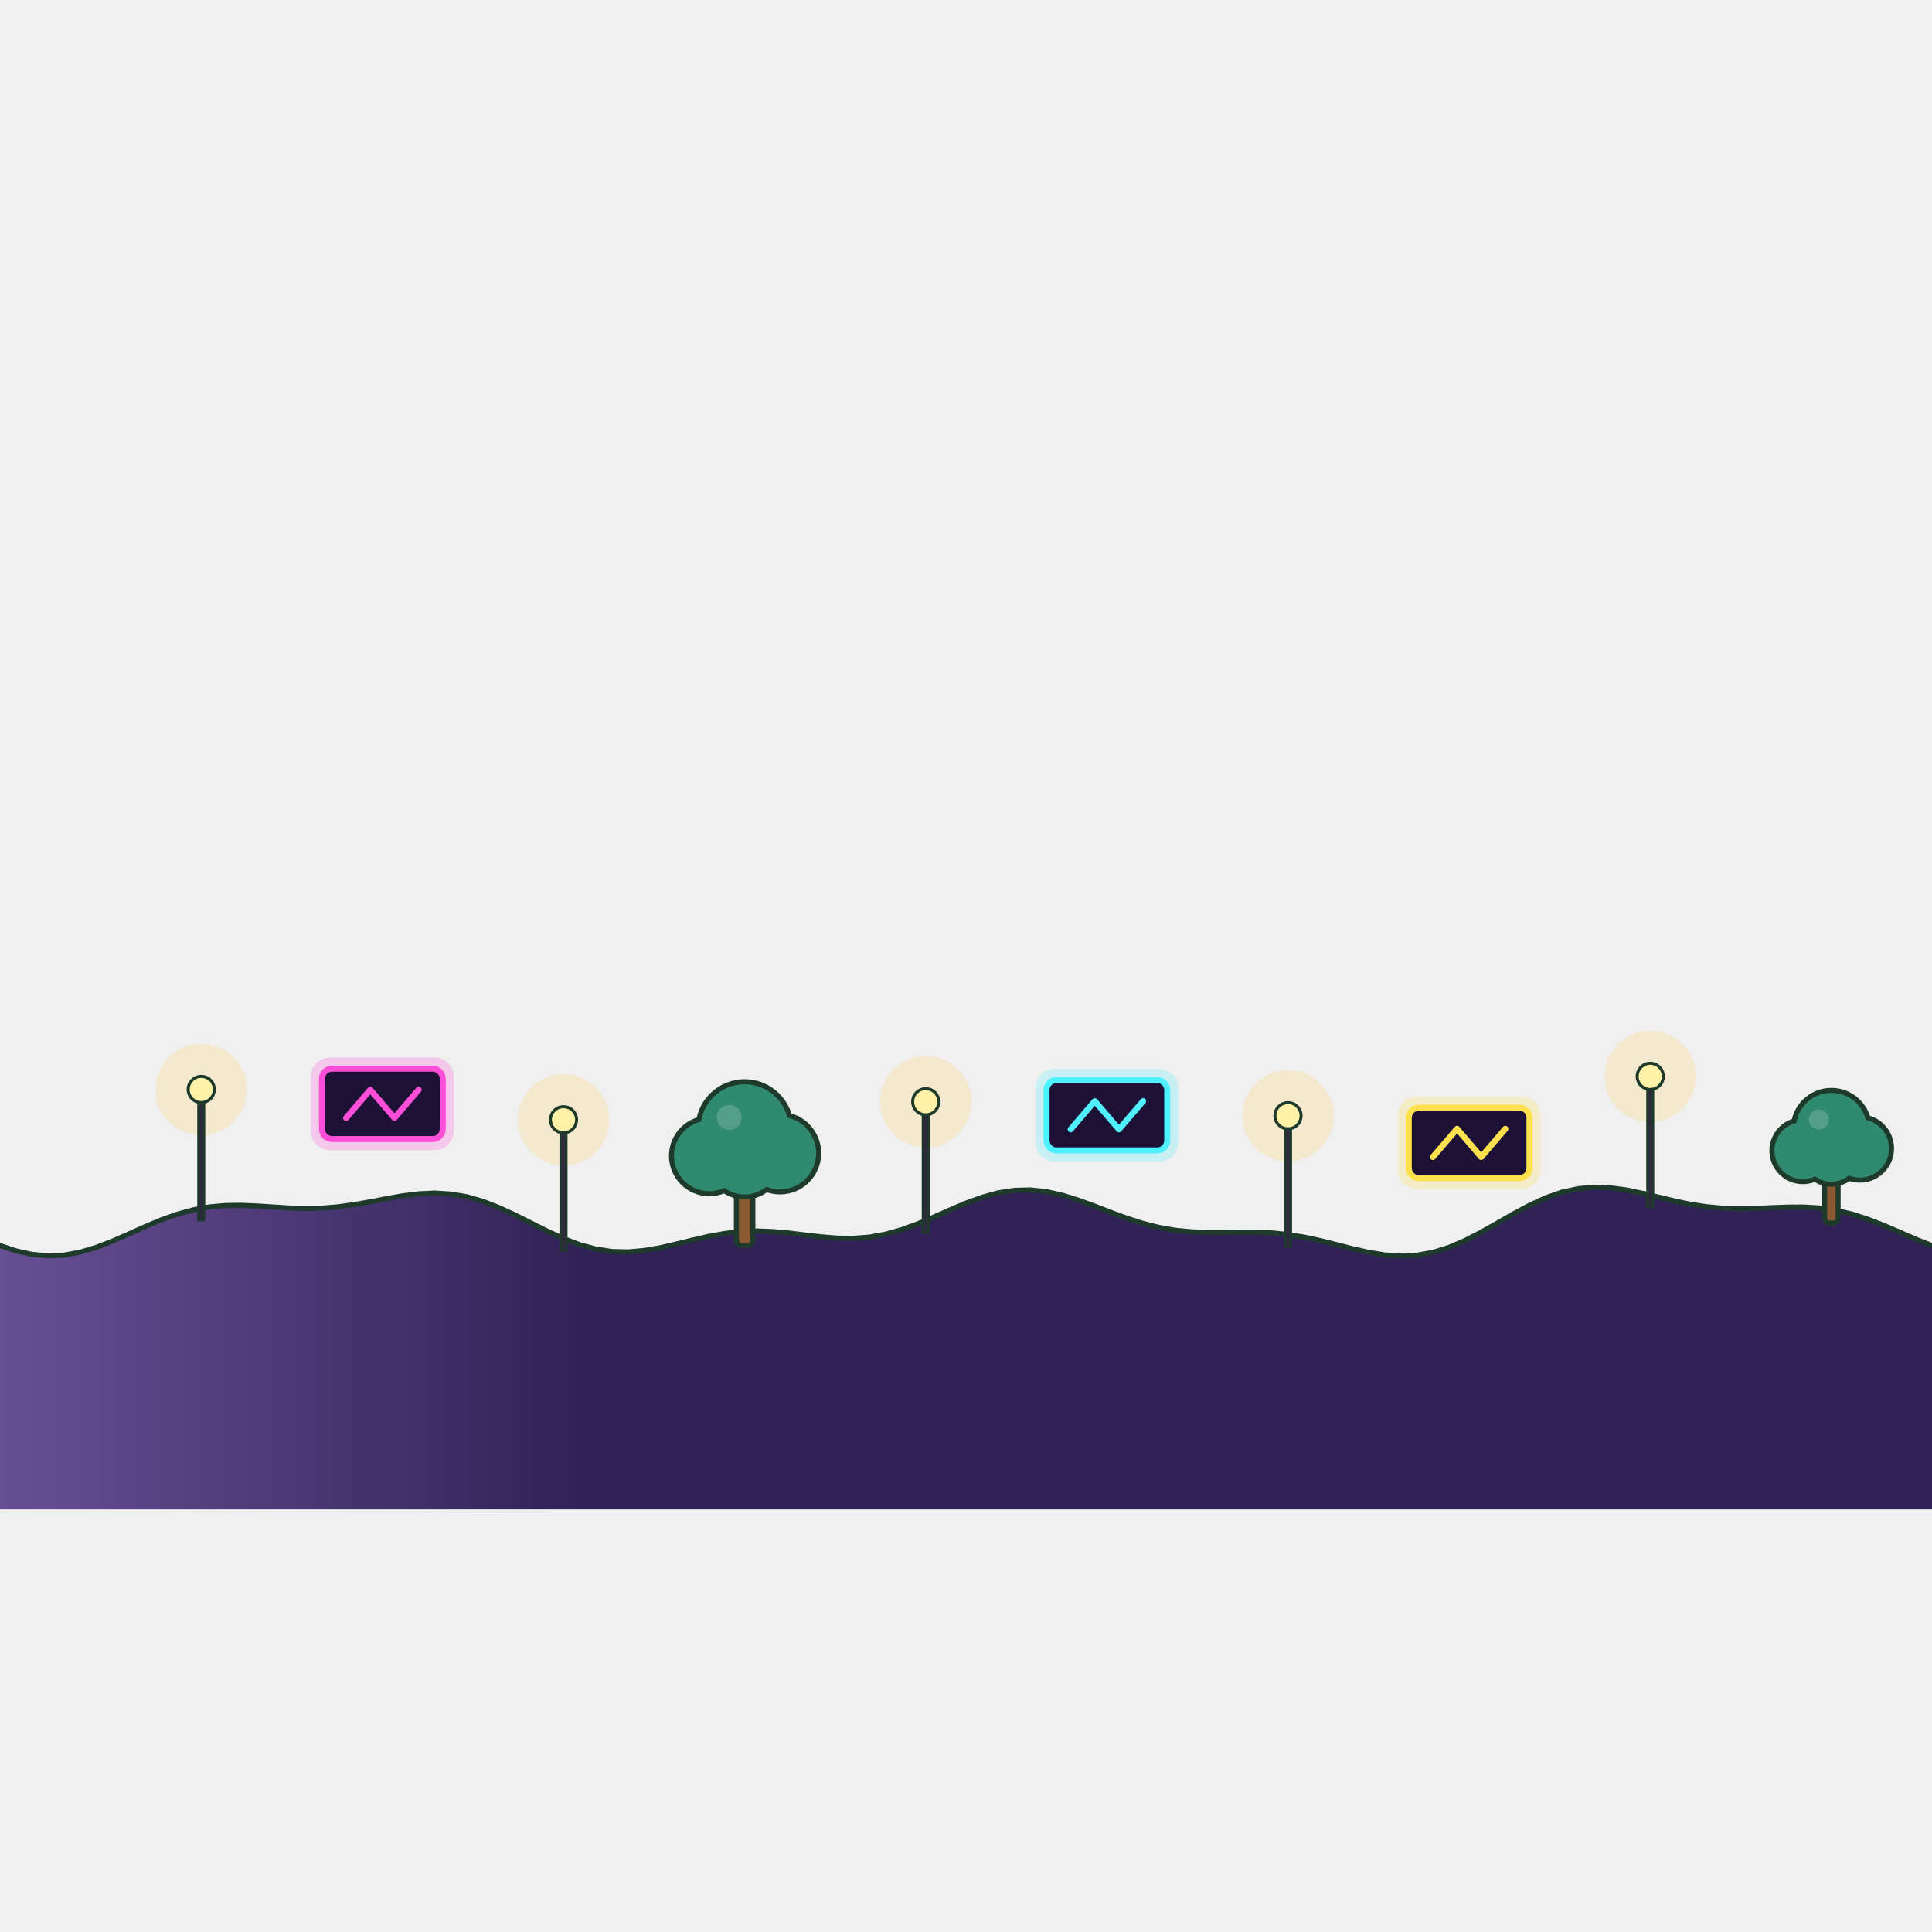
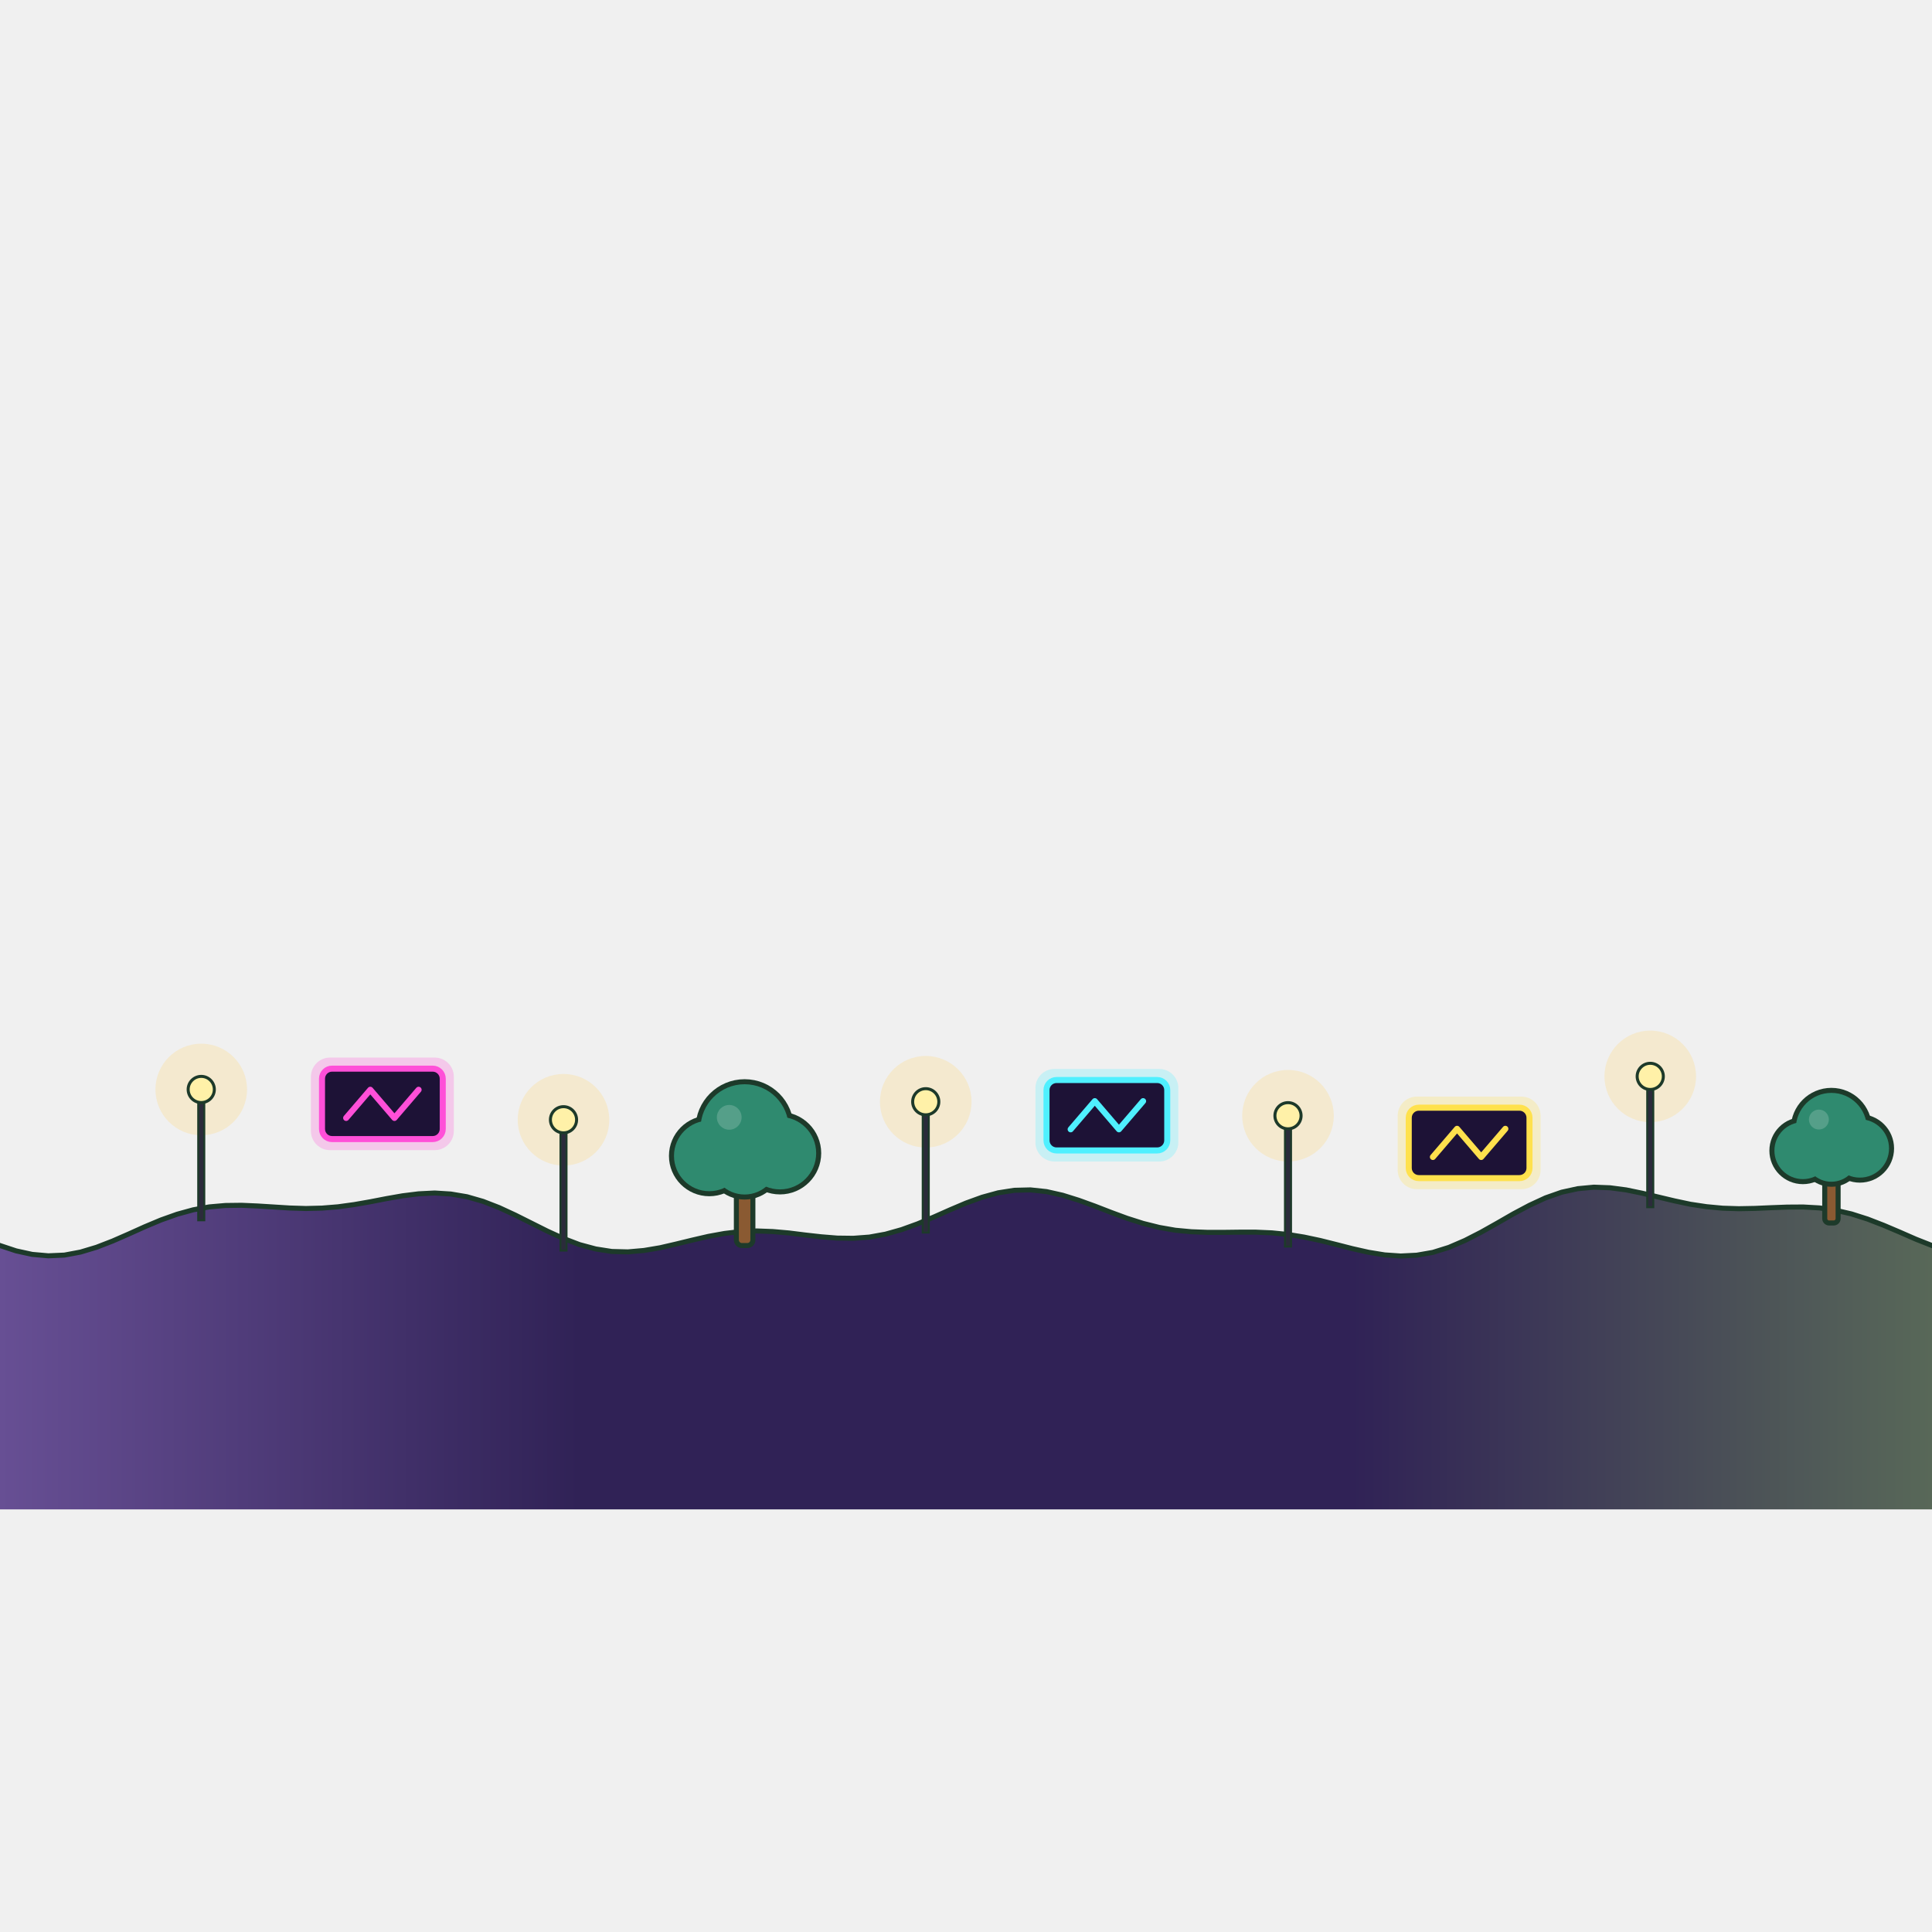
<svg xmlns="http://www.w3.org/2000/svg" width="1920" height="1920" viewBox="0 0 1920 1920">
  <defs>
    <clipPath id="frame">
      <rect width="1920" height="1080" />
    </clipPath>
  </defs>
  <g transform="translate(0 420)">
    <g clip-path="url(#frame)">
      <defs>
        <linearGradient id="tr" gradientUnits="userSpaceOnUse" x1="0" y1="0" x2="1920" y2="0">
          <stop offset="0" stop-color="#674f94" />
          <stop offset="0.3" stop-color="#302256" />
          <stop offset="0.7" stop-color="#302256" />
-           <stop offset="1" stop-color="#302256" />
+           <stop offset="1" stop-color="#586858" />
        </linearGradient>
      </defs>
      <path d="M0 1080 L0 817.8 L16 823.1 L32 826.6 L48 828.0 L64 827.3 L80 824.3 L96 819.5 L112 813.3 L128 806.3 L144 799.1 L160 792.4 L176 786.7 L192 782.3 L208 779.4 L224 778.0 L240 777.8 L256 778.5 L272 779.5 L288 780.5 L304 781.0 L320 780.6 L336 779.3 L352 777.1 L368 774.3 L384 771.2 L400 768.4 L416 766.4 L432 765.6 L448 766.6 L464 769.3 L480 773.9 L496 780.1 L512 787.5 L528 795.5 L544 803.5 L560 810.8 L576 816.9 L592 821.2 L608 823.7 L624 824.1 L640 822.7 L656 820.0 L672 816.3 L688 812.4 L704 808.7 L720 805.8 L736 803.9 L752 803.3 L768 803.9 L784 805.3 L800 807.3 L816 809.1 L832 810.4 L848 810.6 L864 809.4 L880 806.5 L896 802.0 L912 796.2 L928 789.5 L944 782.4 L960 775.6 L976 769.8 L992 765.4 L1008 762.9 L1024 762.5 L1040 764.2 L1056 767.8 L1072 772.8 L1088 778.6 L1104 784.8 L1120 790.7 L1136 795.8 L1152 799.8 L1168 802.6 L1184 804.1 L1200 804.7 L1216 804.7 L1232 804.5 L1248 804.5 L1264 805.2 L1280 806.8 L1296 809.4 L1312 812.8 L1328 816.8 L1344 820.9 L1360 824.5 L1376 827.1 L1392 828.2 L1408 827.4 L1424 824.6 L1440 819.6 L1456 812.7 L1472 804.5 L1488 795.5 L1504 786.3 L1520 777.8 L1536 770.4 L1552 764.8 L1568 761.3 L1584 759.8 L1600 760.4 L1616 762.5 L1632 765.8 L1648 769.6 L1664 773.4 L1680 776.8 L1696 779.2 L1712 780.7 L1728 781.2 L1744 780.9 L1760 780.2 L1776 779.6 L1792 779.5 L1808 780.4 L1824 782.7 L1840 786.4 L1856 791.5 L1872 797.7 L1888 804.5 L1904 811.5 L1920 817.8 L1920 1080 Z" fill="url(#tr)" />
      <path d="M-16 811.5 L0 817.8 L16 823.1 L32 826.6 L48 828.0 L64 827.3 L80 824.3 L96 819.5 L112 813.3 L128 806.3 L144 799.1 L160 792.4 L176 786.7 L192 782.3 L208 779.4 L224 778.0 L240 777.8 L256 778.5 L272 779.5 L288 780.5 L304 781.0 L320 780.6 L336 779.3 L352 777.1 L368 774.3 L384 771.2 L400 768.4 L416 766.4 L432 765.6 L448 766.6 L464 769.3 L480 773.9 L496 780.1 L512 787.5 L528 795.5 L544 803.5 L560 810.8 L576 816.9 L592 821.2 L608 823.7 L624 824.1 L640 822.7 L656 820.0 L672 816.3 L688 812.4 L704 808.7 L720 805.8 L736 803.9 L752 803.3 L768 803.9 L784 805.3 L800 807.3 L816 809.1 L832 810.4 L848 810.6 L864 809.4 L880 806.5 L896 802.0 L912 796.2 L928 789.5 L944 782.4 L960 775.6 L976 769.8 L992 765.4 L1008 762.9 L1024 762.5 L1040 764.2 L1056 767.8 L1072 772.8 L1088 778.6 L1104 784.8 L1120 790.7 L1136 795.8 L1152 799.8 L1168 802.6 L1184 804.1 L1200 804.7 L1216 804.7 L1232 804.5 L1248 804.5 L1264 805.2 L1280 806.8 L1296 809.4 L1312 812.8 L1328 816.8 L1344 820.9 L1360 824.5 L1376 827.1 L1392 828.2 L1408 827.4 L1424 824.6 L1440 819.6 L1456 812.7 L1472 804.5 L1488 795.5 L1504 786.3 L1520 777.8 L1536 770.4 L1552 764.8 L1568 761.3 L1584 759.8 L1600 760.4 L1616 762.5 L1632 765.8 L1648 769.6 L1664 773.4 L1680 776.8 L1696 779.2 L1712 780.7 L1728 781.2 L1744 780.9 L1760 780.2 L1776 779.6 L1792 779.5 L1808 780.4 L1824 782.7 L1840 786.4 L1856 791.5 L1872 797.7 L1888 804.5 L1904 811.5 L1920 817.8 L1936 823.1" fill="none" stroke="#1d3a2a" stroke-width="5" stroke-linejoin="round" />
      <circle cx="200.0" cy="662.7" r="45.5" fill="#ffd36b" opacity="0.25" />
      <rect x="197.0" y="662.7" width="6" height="130.0" fill="#2b2b3b" stroke="#1d3a2a" stroke-width="2" />
      <circle cx="200.0" cy="662.7" r="13.0" fill="#fff1a8" stroke="#1d3a2a" stroke-width="3" />
      <circle cx="560.0" cy="692.8" r="45.5" fill="#ffd36b" opacity="0.25" />
      <rect x="557.0" y="692.8" width="6" height="130.0" fill="#2b2b3b" stroke="#1d3a2a" stroke-width="2" />
      <circle cx="560.0" cy="692.8" r="13.0" fill="#fff1a8" stroke="#1d3a2a" stroke-width="3" />
      <circle cx="920.0" cy="674.9" r="45.5" fill="#ffd36b" opacity="0.25" />
      <rect x="917.0" y="674.9" width="6" height="130.0" fill="#2b2b3b" stroke="#1d3a2a" stroke-width="2" />
      <circle cx="920.0" cy="674.9" r="13.0" fill="#fff1a8" stroke="#1d3a2a" stroke-width="3" />
      <circle cx="1280.0" cy="688.8" r="45.5" fill="#ffd36b" opacity="0.25" />
      <rect x="1277.0" y="688.8" width="6" height="130.0" fill="#2b2b3b" stroke="#1d3a2a" stroke-width="2" />
      <circle cx="1280.0" cy="688.8" r="13.0" fill="#fff1a8" stroke="#1d3a2a" stroke-width="3" />
      <circle cx="1640.0" cy="649.7" r="45.5" fill="#ffd36b" opacity="0.25" />
      <rect x="1637.0" y="649.7" width="6" height="130.0" fill="#2b2b3b" stroke="#1d3a2a" stroke-width="2" />
      <circle cx="1640.0" cy="649.7" r="13.0" fill="#fff1a8" stroke="#1d3a2a" stroke-width="3" />
      <rect x="320.0" y="642.0" width="120.0" height="70.0" rx="10" fill="#1d1236" stroke="#ff4fd8" stroke-width="6" />
      <rect x="314.0" y="636.0" width="132.0" height="82.0" rx="14" fill="none" stroke="#ff4fd8" stroke-width="10" opacity="0.25" />
      <path d="M344.0 691.0 L368.0 663.0 L392.0 691.0 L416.0 663.0" fill="none" stroke="#ff4fd8" stroke-width="6" stroke-linecap="round" stroke-linejoin="round" />
      <rect x="1040.0" y="653.3" width="120.0" height="70.0" rx="10" fill="#1d1236" stroke="#4ff0ff" stroke-width="6" />
      <rect x="1034.0" y="647.3" width="132.0" height="82.0" rx="14" fill="none" stroke="#4ff0ff" stroke-width="10" opacity="0.25" />
      <path d="M1064.0 702.3 L1088.0 674.3 L1112.0 702.3 L1136.0 674.3" fill="none" stroke="#4ff0ff" stroke-width="6" stroke-linecap="round" stroke-linejoin="round" />
      <rect x="1400.0" y="680.8" width="120.0" height="70.0" rx="10" fill="#1d1236" stroke="#ffe14d" stroke-width="6" />
      <rect x="1394.0" y="674.8" width="132.0" height="82.0" rx="14" fill="none" stroke="#ffe14d" stroke-width="10" opacity="0.25" />
      <path d="M1424.0 729.8 L1448.0 701.8 L1472.0 729.8 L1496.0 701.8" fill="none" stroke="#ffe14d" stroke-width="6" stroke-linecap="round" stroke-linejoin="round" />
      <rect x="731.8" y="738.3" width="16.4" height="79.5" rx="5.5" fill="#8a5a32" stroke="#1d3a2a" stroke-width="5" />
      <circle cx="740.0" cy="701.3" r="43.8" fill="#2f8a6f" stroke="#1d3a2a" stroke-width="10" />
      <circle cx="704.9" cy="728.7" r="35.1" fill="#2f8a6f" stroke="#1d3a2a" stroke-width="10" />
      <circle cx="775.1" cy="726.0" r="36.0" fill="#2f8a6f" stroke="#1d3a2a" stroke-width="10" />
      <circle cx="740.0" cy="734.2" r="32.9" fill="#2f8a6f" stroke="#1d3a2a" stroke-width="10" />
      <circle cx="740.0" cy="701.3" r="43.8" fill="#2f8a6f" />
      <circle cx="704.9" cy="728.7" r="35.1" fill="#2f8a6f" />
      <circle cx="775.1" cy="726.0" r="36.0" fill="#2f8a6f" />
      <circle cx="740.0" cy="734.2" r="32.9" fill="#2f8a6f" />
      <circle cx="724.7" cy="690.4" r="12.3" fill="#ffffff" opacity="0.18" />
      <rect x="1813.4" y="731.3" width="13.3" height="64.1" rx="4.4" fill="#8a5a32" stroke="#1d3a2a" stroke-width="5" />
      <circle cx="1820.0" cy="701.4" r="35.3" fill="#2f8a6f" stroke="#1d3a2a" stroke-width="10" />
      <circle cx="1791.7" cy="723.5" r="28.3" fill="#2f8a6f" stroke="#1d3a2a" stroke-width="10" />
      <circle cx="1848.3" cy="721.3" r="29.0" fill="#2f8a6f" stroke="#1d3a2a" stroke-width="10" />
      <circle cx="1820.0" cy="727.9" r="26.5" fill="#2f8a6f" stroke="#1d3a2a" stroke-width="10" />
      <circle cx="1820.0" cy="701.4" r="35.3" fill="#2f8a6f" />
      <circle cx="1791.7" cy="723.5" r="28.3" fill="#2f8a6f" />
      <circle cx="1848.3" cy="721.3" r="29.0" fill="#2f8a6f" />
      <circle cx="1820.0" cy="727.9" r="26.5" fill="#2f8a6f" />
      <circle cx="1807.6" cy="692.6" r="9.9" fill="#ffffff" opacity="0.18" />
    </g>
  </g>
</svg>
